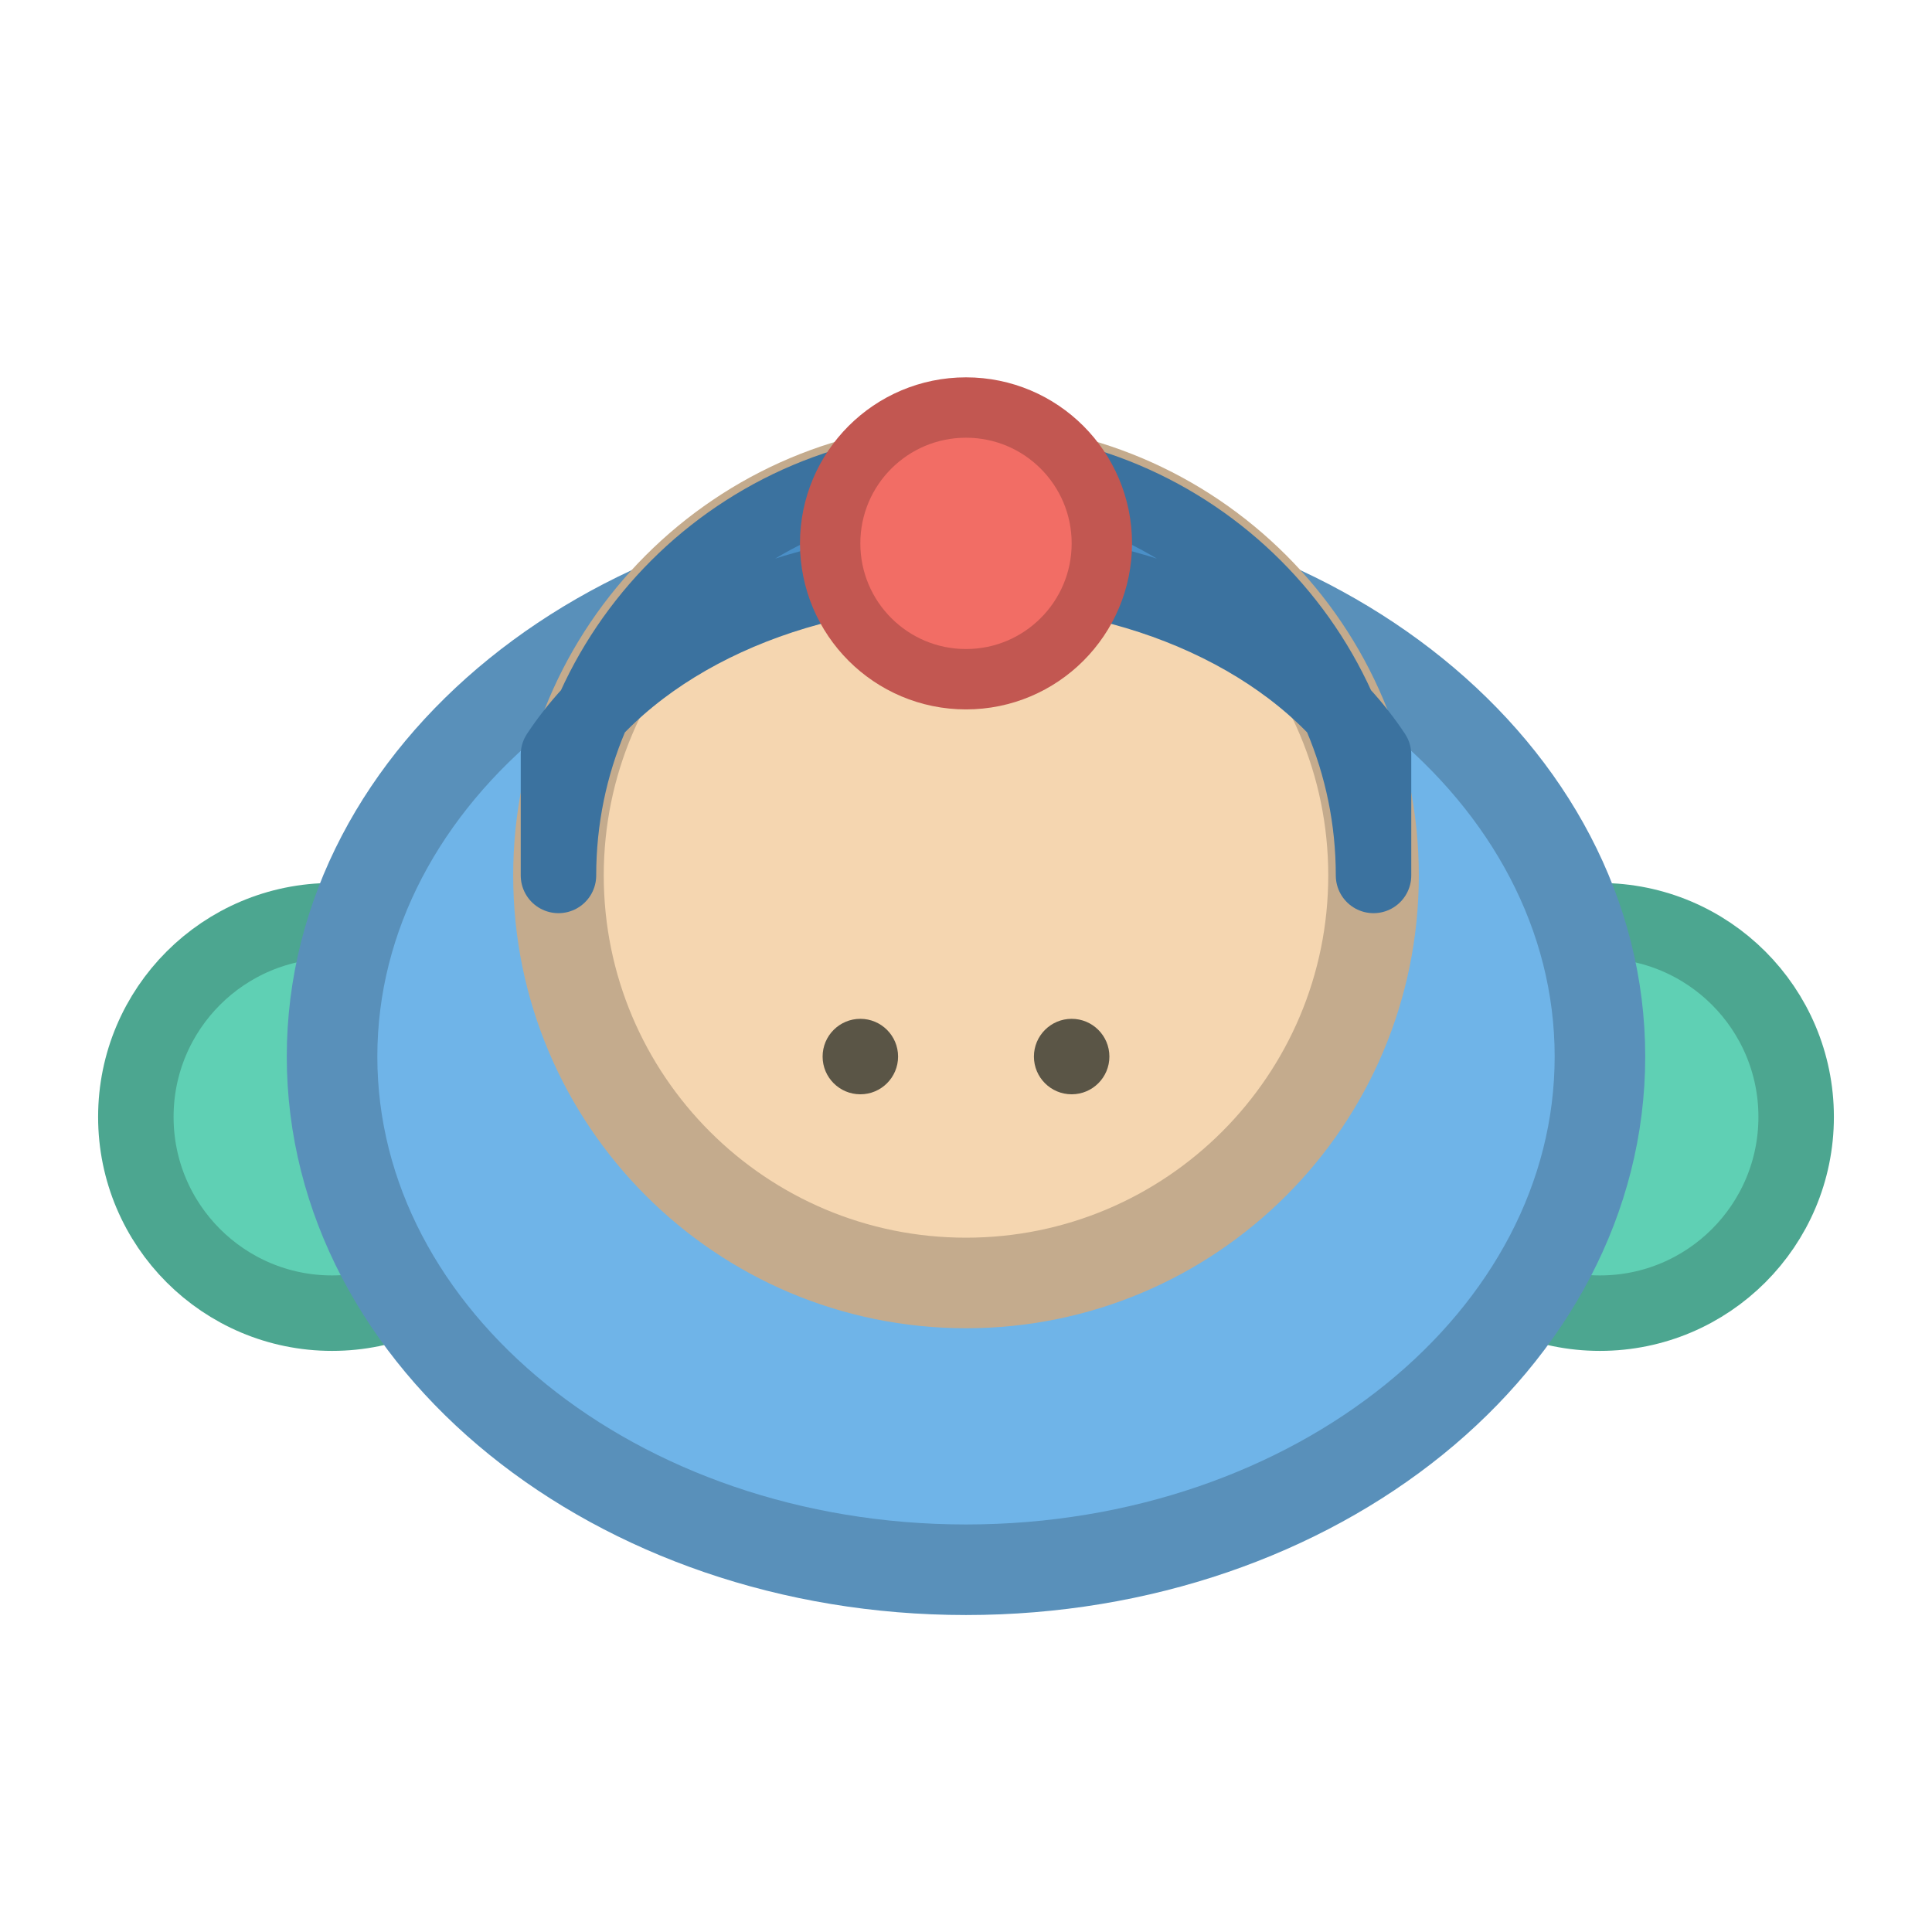
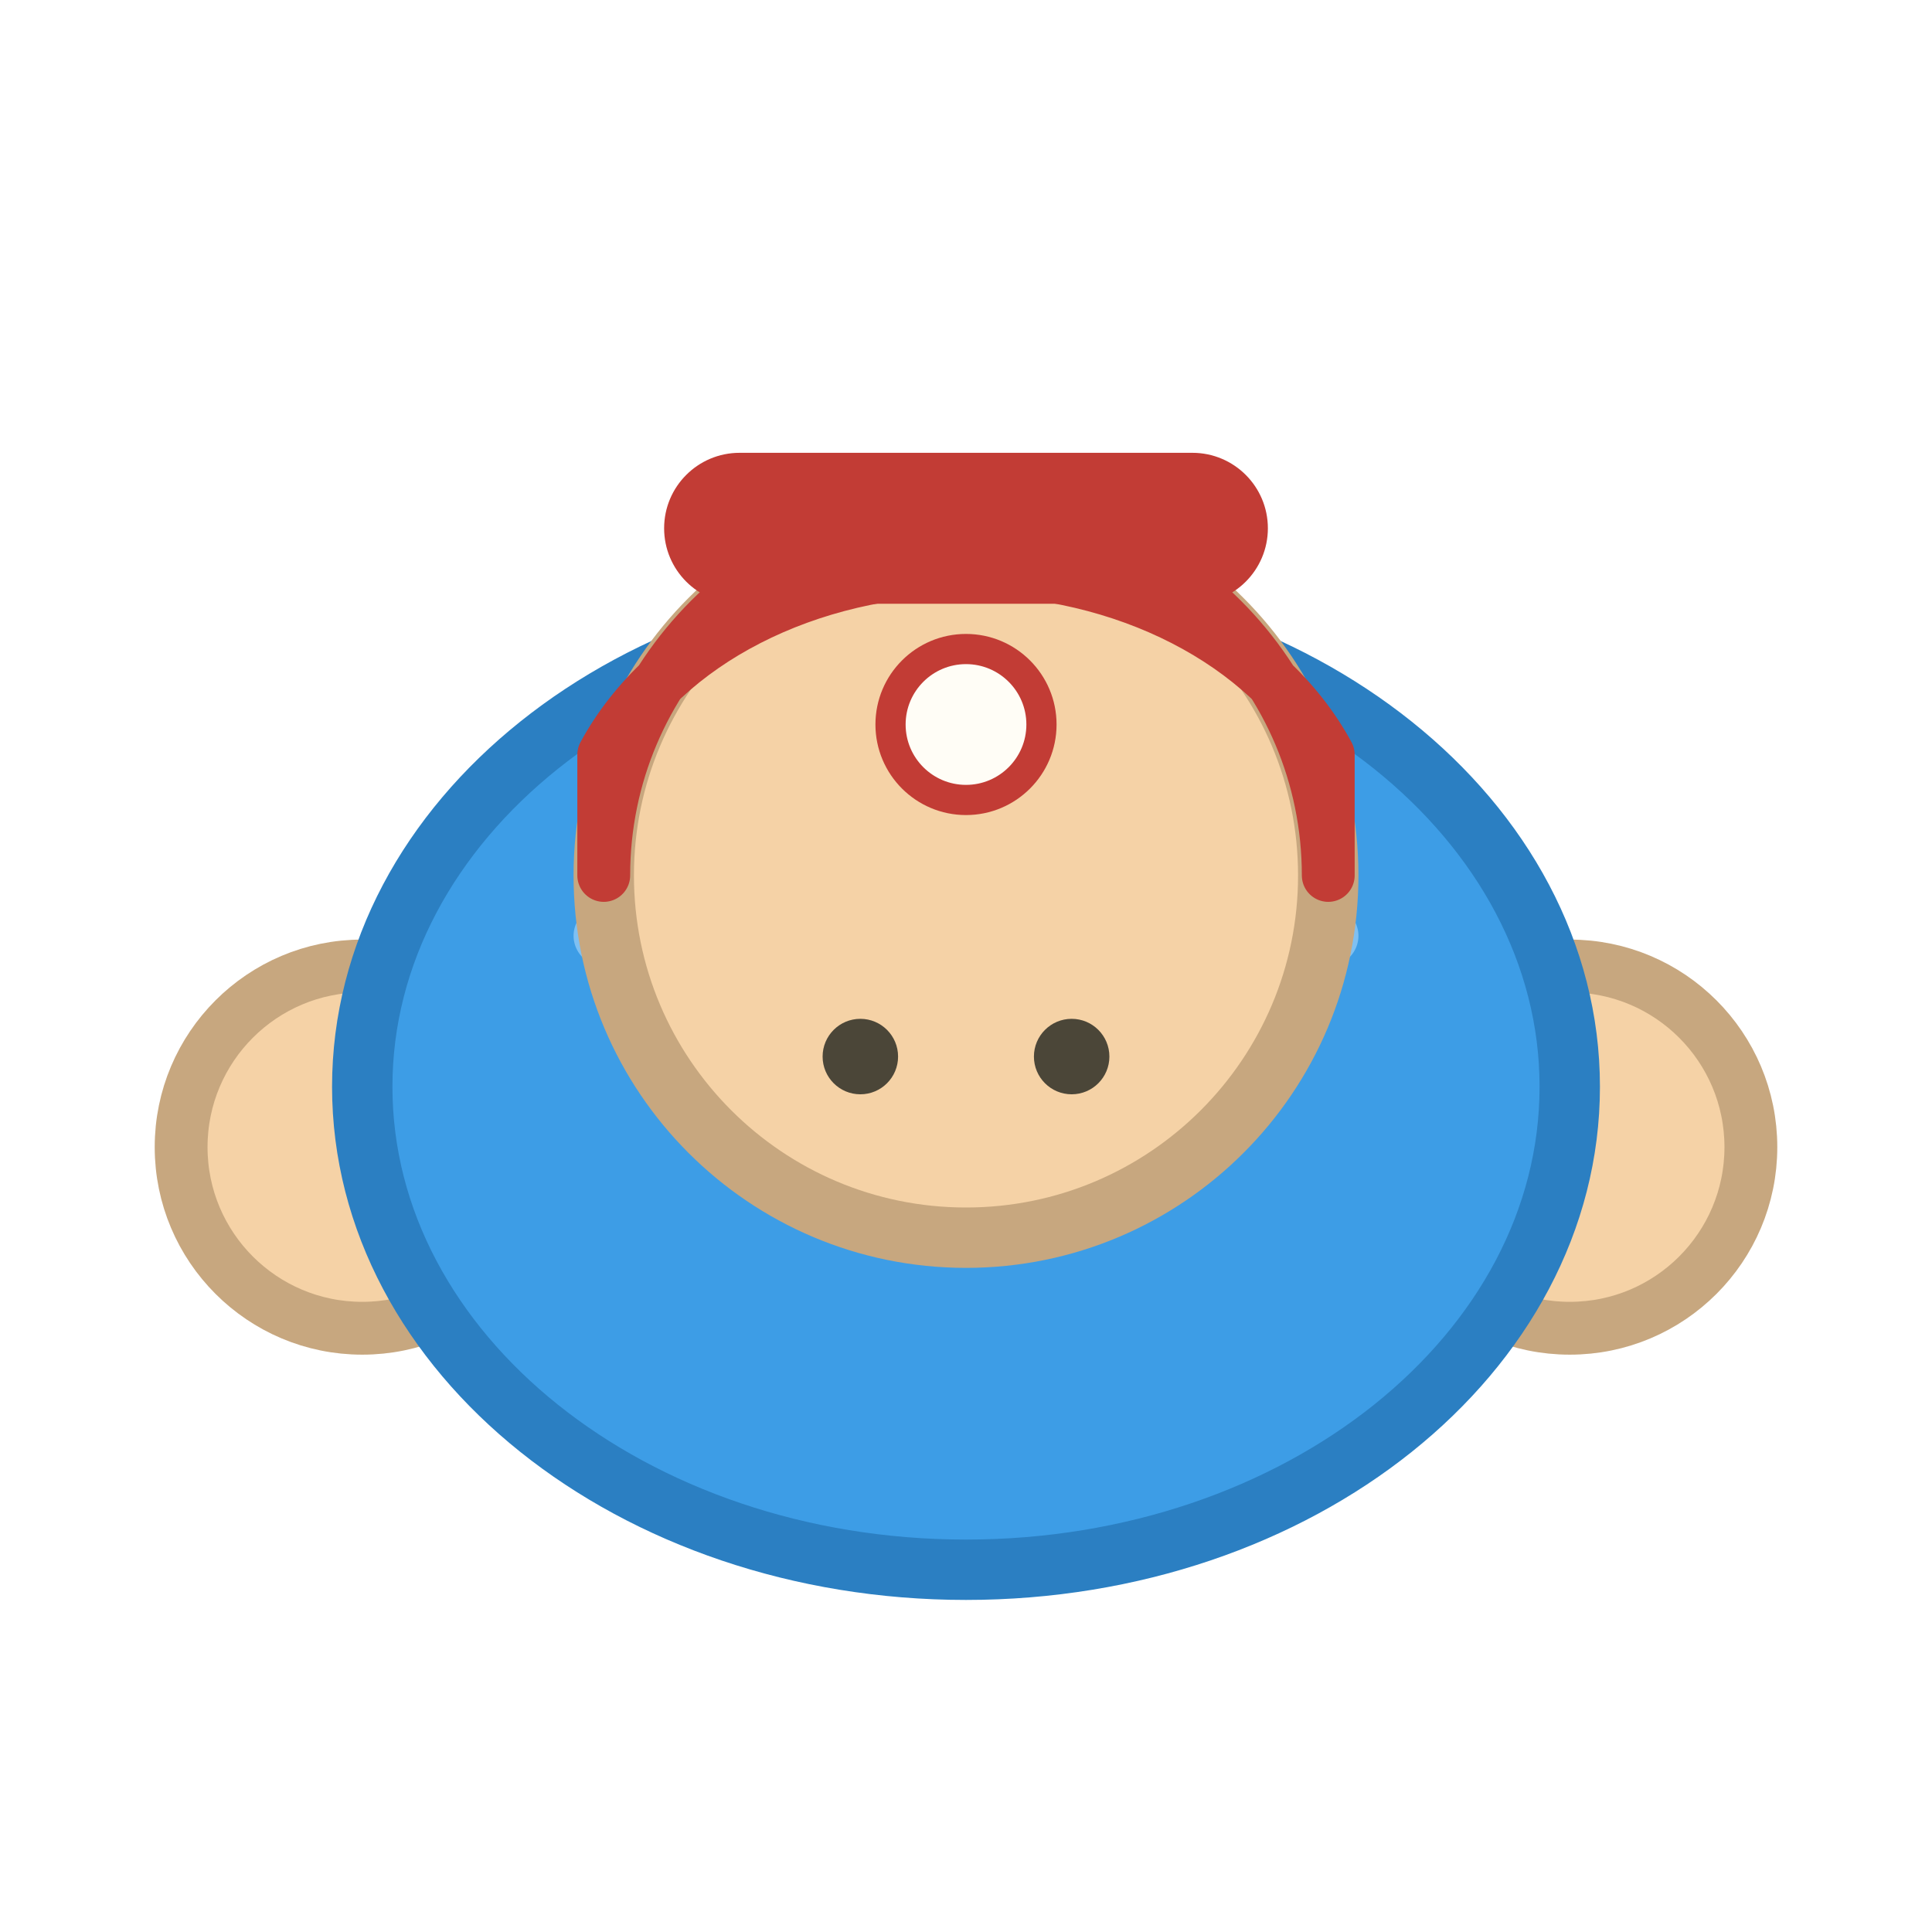
<svg xmlns="http://www.w3.org/2000/svg" width="128" height="128" viewBox="0 0 128 128">
-   <circle cx="22" cy="74" r="13" fill="#5fd0b4" stroke="#4ca690" stroke-width="5" />
-   <circle cx="106" cy="74" r="13" fill="#5fd0b4" stroke="#4ca690" stroke-width="5" />
-   <ellipse cx="64" cy="70" rx="42" ry="34" fill="#6fb4e8" stroke="#5990ba" stroke-width="6" />
-   <ellipse cx="64" cy="60" rx="26" ry="10" fill="#8cc4ee" />
-   <circle cx="64" cy="58" r="27" fill="#f5d6b0" stroke="#c4ab8d" stroke-width="6" />
-   <path d="M37 58 A27 27 0 0 1 91 58 L91 50 A30 22 0 0 0 37 50 Z" fill="#4a8fc7" stroke="#3b729f" stroke-width="5" stroke-linejoin="round" />
-   <circle cx="64" cy="36" r="9" fill="#f26d65" stroke="#c25751" stroke-width="4" />
-   <circle cx="57" cy="70" r="2.5" fill="#5a5546" />
-   <circle cx="71" cy="70" r="2.5" fill="#5a5546" />
+   <circle cx="24" cy="76" r="12" fill="#f5d2a6" stroke="#c7a77f" stroke-width="3.5" />
+   <circle cx="104" cy="76" r="12" fill="#f5d2a6" stroke="#c7a77f" stroke-width="3.5" />
+   <ellipse cx="64" cy="72" rx="40" ry="32" fill="#3d9de6" stroke="#2b7fc2" stroke-width="4" />
+   <path d="M40 62 Q64 52 88 62" stroke="#7fc0f2" stroke-width="4" fill="none" stroke-linecap="round" />
+   <circle cx="64" cy="58" r="24" fill="#f5d2a6" stroke="#c7a77f" stroke-width="4" />
+   <path d="M40 58 A24 24 0 0 1 88 58 L88 50 A26 20 0 0 0 40 50 Z" fill="#ef4b42" stroke="#c23c35" stroke-width="3.5" stroke-linejoin="round" />
+   <rect x="44" y="30" width="40" height="10" rx="5" fill="#c23c35" />
+   <circle cx="64" cy="48" r="5" fill="#fffdf6" stroke="#c23c35" stroke-width="2" />
+   <circle cx="57" cy="70" r="2.5" fill="#4b4638" />
+   <circle cx="71" cy="70" r="2.5" fill="#4b4638" />
</svg>
